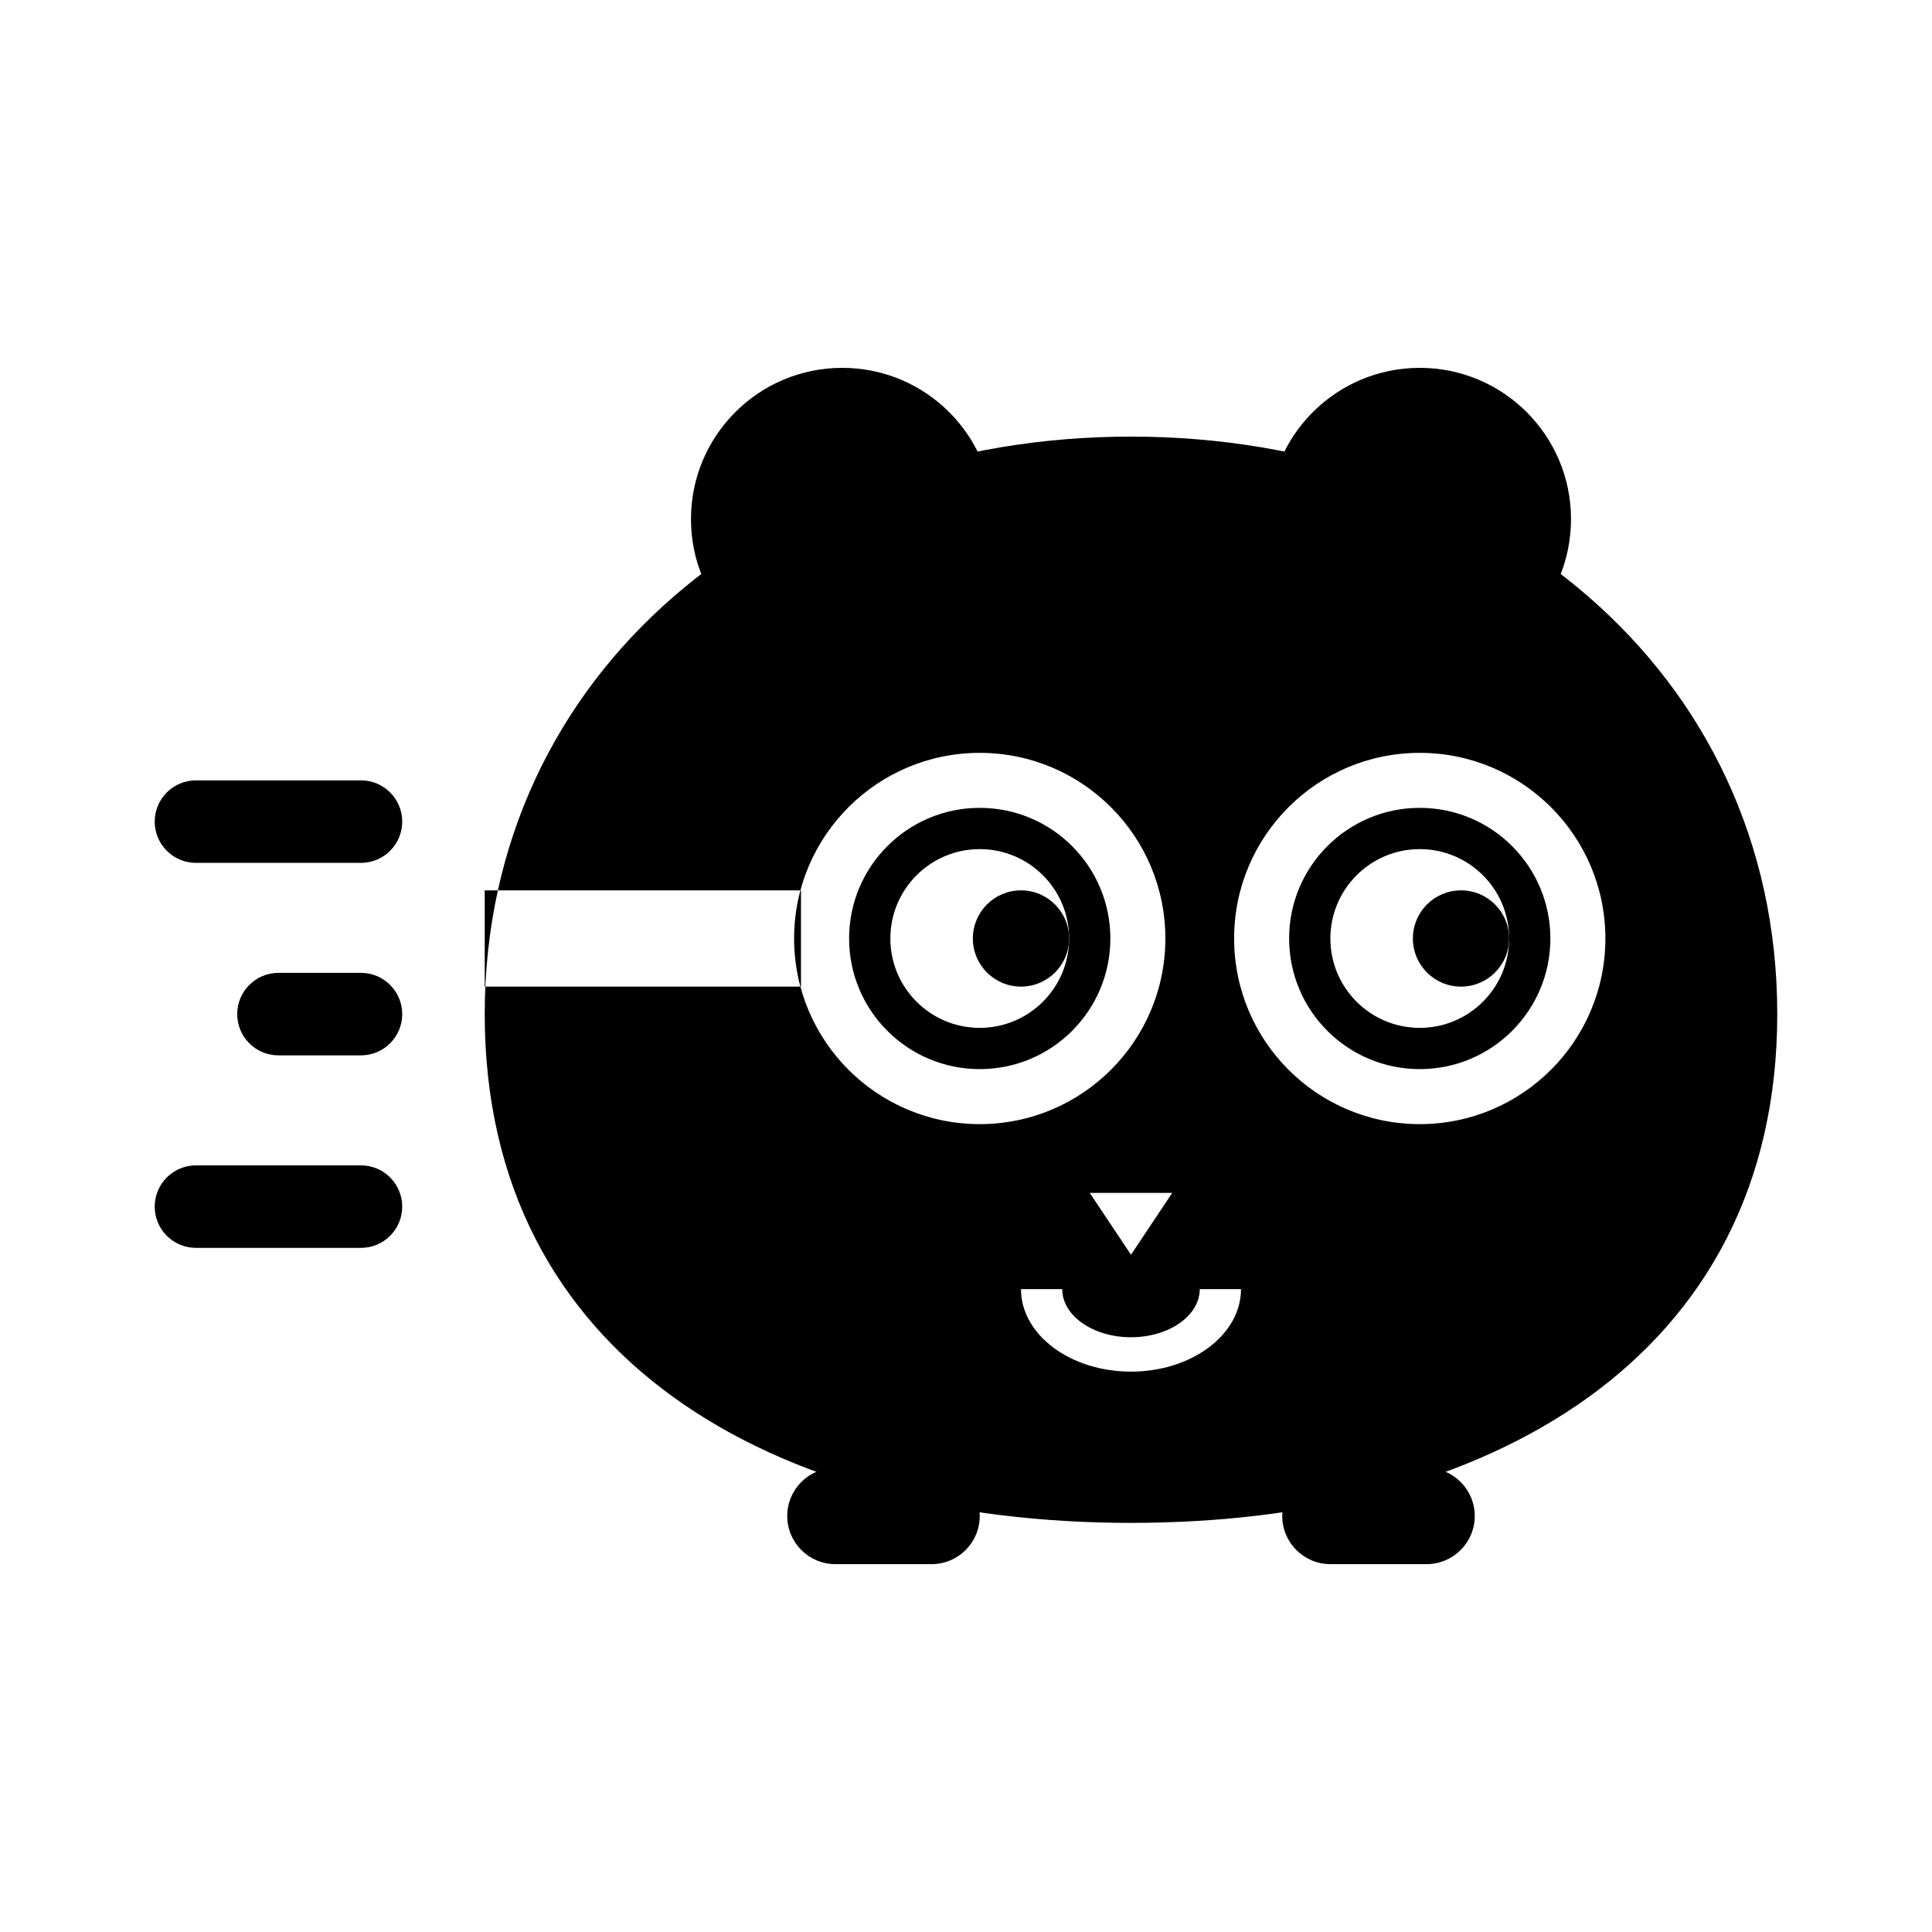
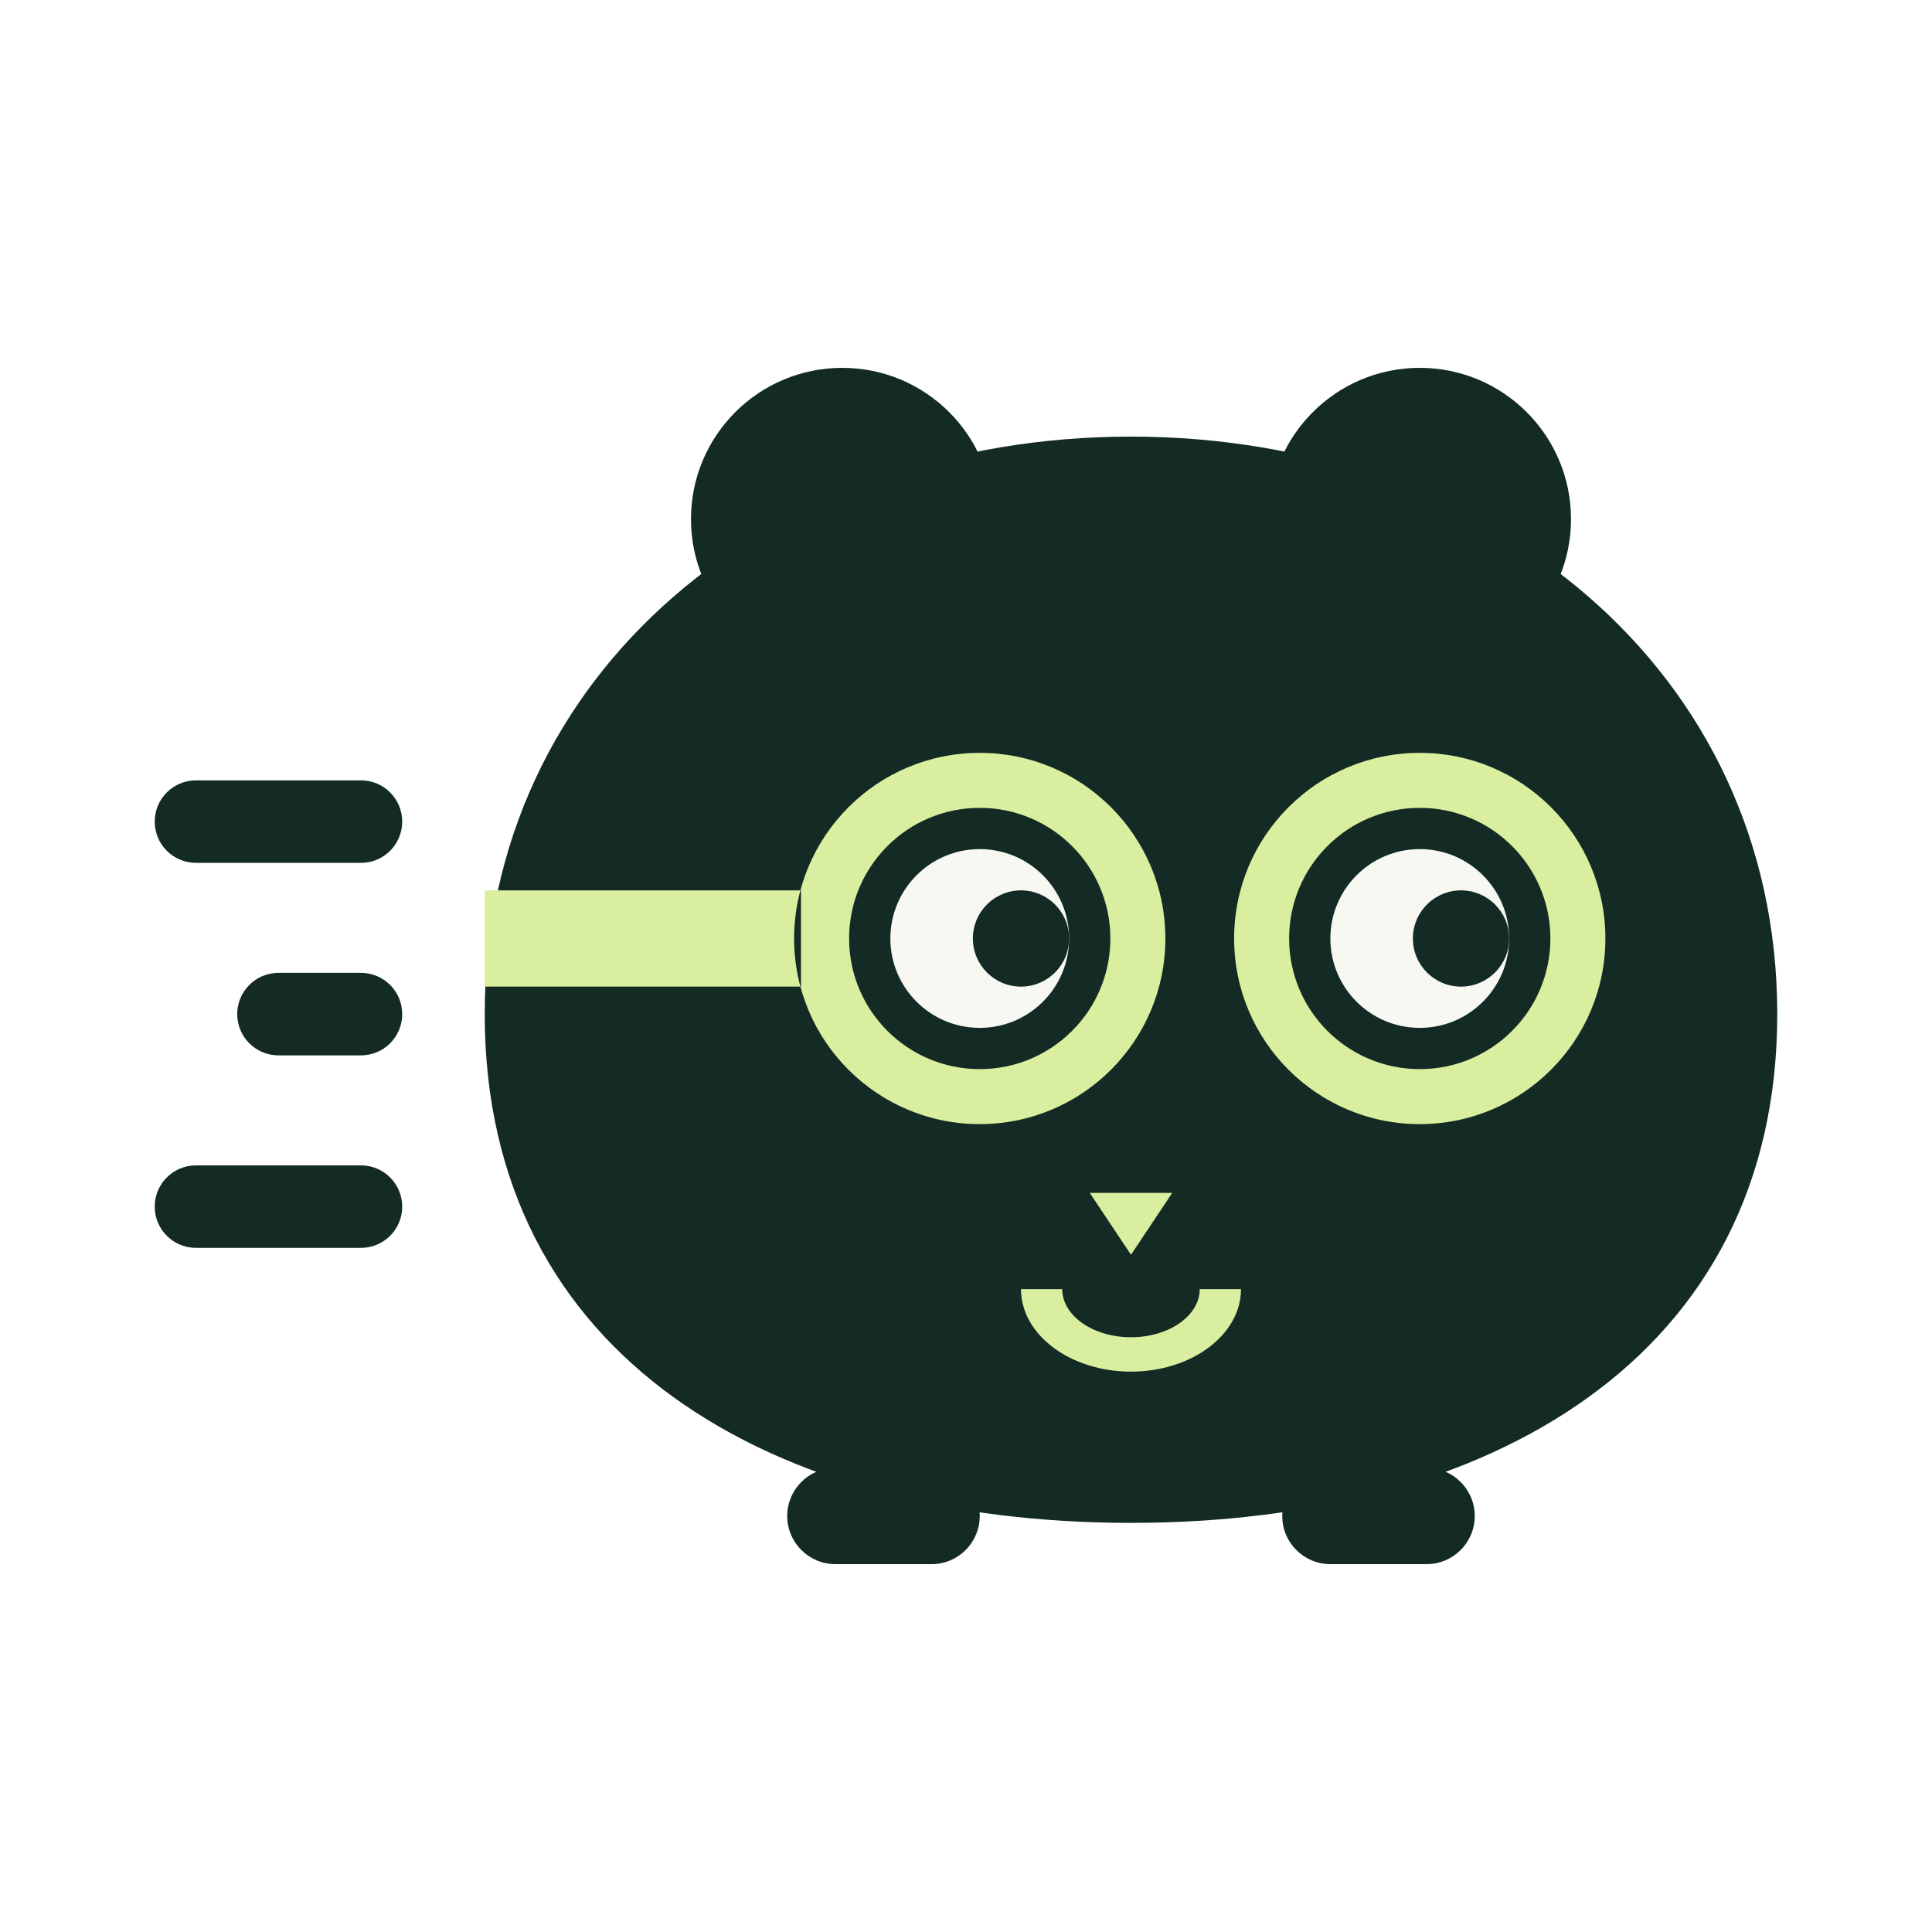
- <svg xmlns="http://www.w3.org/2000/svg" viewBox="0 0 256 256" width="256" height="256">
+ <svg xmlns="http://www.w3.org/2000/svg" viewBox="0 0 256 256" role="img">
  <g transform="translate(11.39 10.48) scale(0.911)">
-     <g fill="#000">
-       <path d="M88 64a22 22 0 1 0 44 0a22 22 0 1 0 -44 0zM172 64a22 22 0 1 0 44 0a22 22 0 1 0 -44 0zM109.0 202h14a7.0 7.0 0 0 1 0 14h-14a7.0 7.0 0 0 1 0 -14zM181.0 202h14a7.0 7.0 0 0 1 0 14h-14a7.0 7.0 0 0 1 0 -14zM16.0 102h24a6.0 6.0 0 0 1 0 12h-24a6.0 6.0 0 0 1 0 -12zM28.0 130h12a6.0 6.0 0 0 1 0 12h-12a6.0 6.0 0 0 1 0 -12zM16.0 158h24a6.0 6.0 0 0 1 0 12h-24a6.0 6.0 0 0 1 0 -12z" />
-       <path fill-rule="evenodd" d="M152 52c52 0 94 34 94 84c0 50-42 74-94 74s-94-24-94-74c0-50 42-84 94-84zM58 118h46v14h-46zM103 125a27 27 0 1 0 54 0a27 27 0 1 0 -54 0zM167 125a27 27 0 1 0 54 0a27 27 0 1 0 -54 0zM146 162h12l-6 9zM136 176a16 12 0 0 0 32 0h-6a10 7 0 0 1-20 0z" />
-       <path fill-rule="evenodd" d="M111 125a19 19 0 1 0 38 0a19 19 0 1 0 -38 0zM117 125a13 13 0 1 0 26 0a13 13 0 1 0 -26 0zM175 125a19 19 0 1 0 38 0a19 19 0 1 0 -38 0zM181 125a13 13 0 1 0 26 0a13 13 0 1 0 -26 0z" />
-       <path d="M129 125a7 7 0 1 0 14 0a7 7 0 1 0 -14 0zM193 125a7 7 0 1 0 14 0a7 7 0 1 0 -14 0z" />
-     </g>
+     <path fill="#142b25" d="M16.0 102h24a6.0 6.0 0 0 1 0 12h-24a6.0 6.0 0 0 1 0 -12zM28.0 130h12a6.0 6.0 0 0 1 0 12h-12a6.0 6.0 0 0 1 0 -12zM16.0 158h24a6.0 6.0 0 0 1 0 12h-24a6.0 6.0 0 0 1 0 -12z" />
+     <path fill="#142b25" d="M88 64a22 22 0 1 0 44 0a22 22 0 1 0 -44 0zM172 64a22 22 0 1 0 44 0a22 22 0 1 0 -44 0z" />
+     <path fill="#142b25" d="M152 52c52 0 94 34 94 84c0 50-42 74-94 74s-94-24-94-74c0-50 42-84 94-84zM109.0 202h14a7.0 7.0 0 0 1 0 14h-14a7.0 7.0 0 0 1 0 -14zM181.0 202h14a7.0 7.0 0 0 1 0 14h-14a7.0 7.0 0 0 1 0 -14z" />
+     <path fill="#d9ef9f" d="M58 118h46v14h-46zM103 125a27 27 0 1 0 54 0a27 27 0 1 0 -54 0zM167 125a27 27 0 1 0 54 0a27 27 0 1 0 -54 0zM146 162h12l-6 9zM136 176a16 12 0 0 0 32 0h-6a10 7 0 0 1-20 0z" />
+     <path fill="#142b25" d="M111 125a19 19 0 1 0 38 0a19 19 0 1 0 -38 0zM175 125a19 19 0 1 0 38 0a19 19 0 1 0 -38 0z" />
+     <path fill="#f7f8f2" d="M117 125a13 13 0 1 0 26 0a13 13 0 1 0 -26 0zM181 125a13 13 0 1 0 26 0a13 13 0 1 0 -26 0z" />
+     <path fill="#142b25" d="M129 125a7 7 0 1 0 14 0a7 7 0 1 0 -14 0zM193 125a7 7 0 1 0 14 0a7 7 0 1 0 -14 0z" />
  </g>
</svg>
